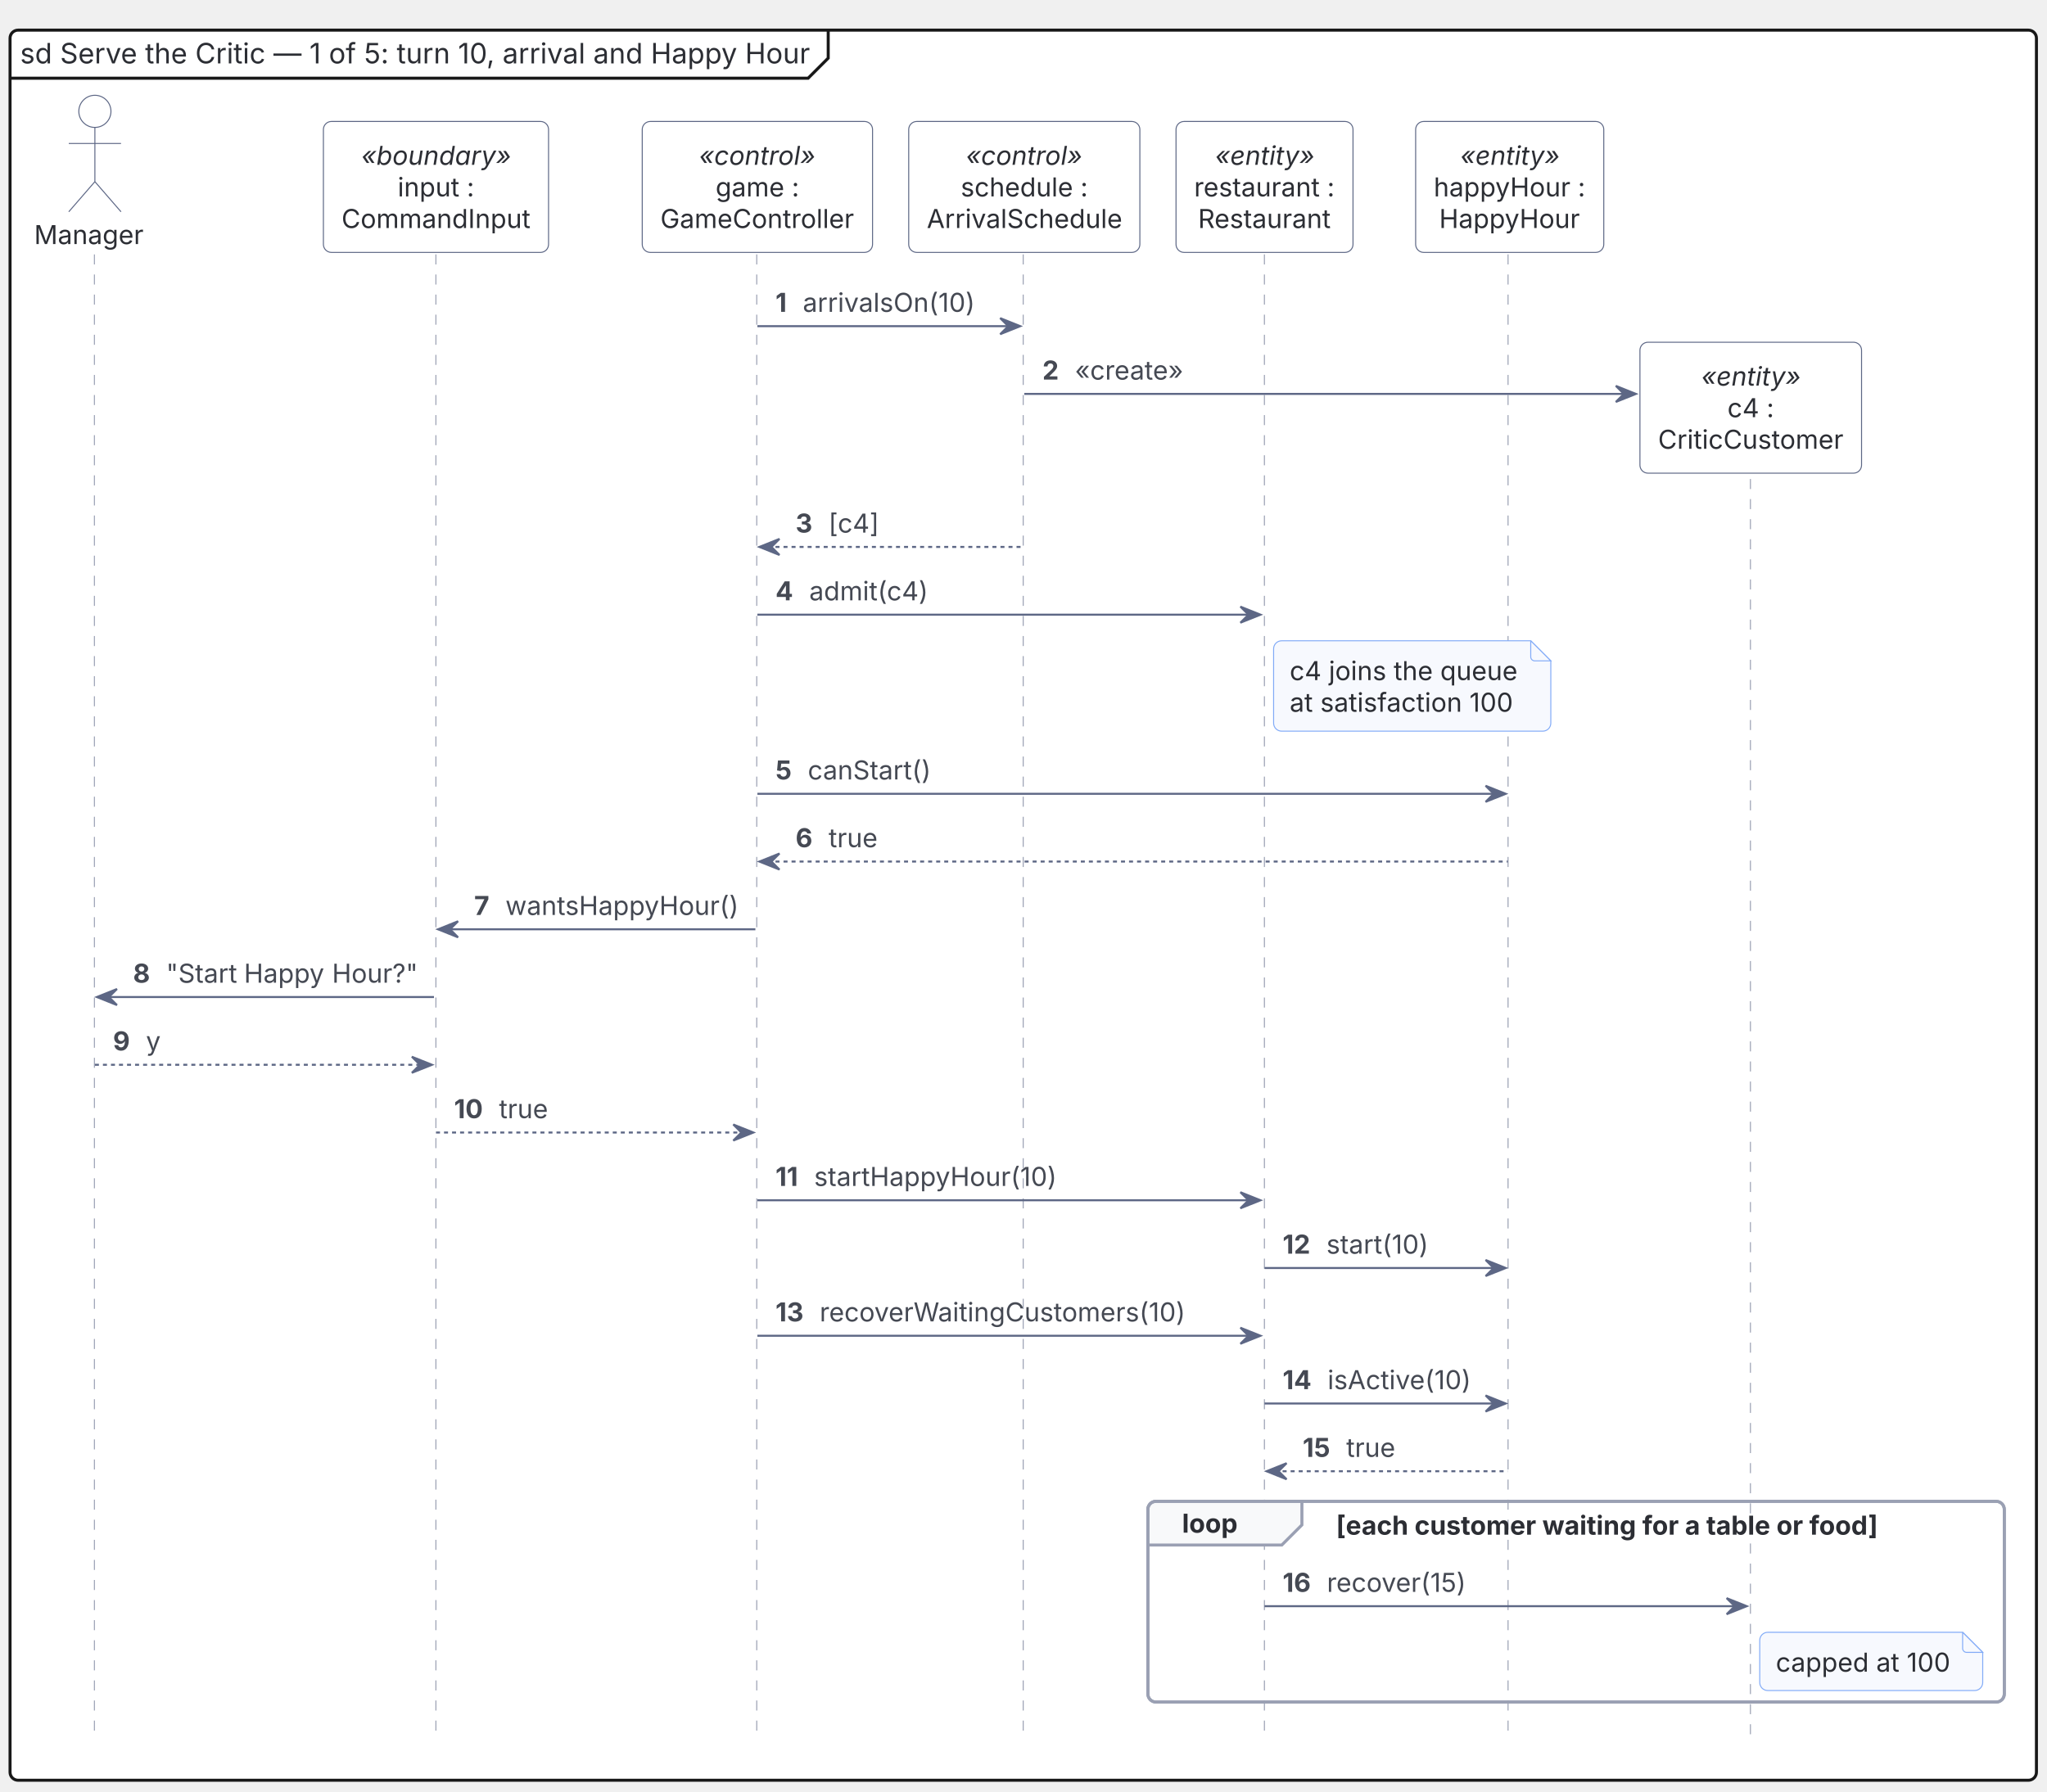
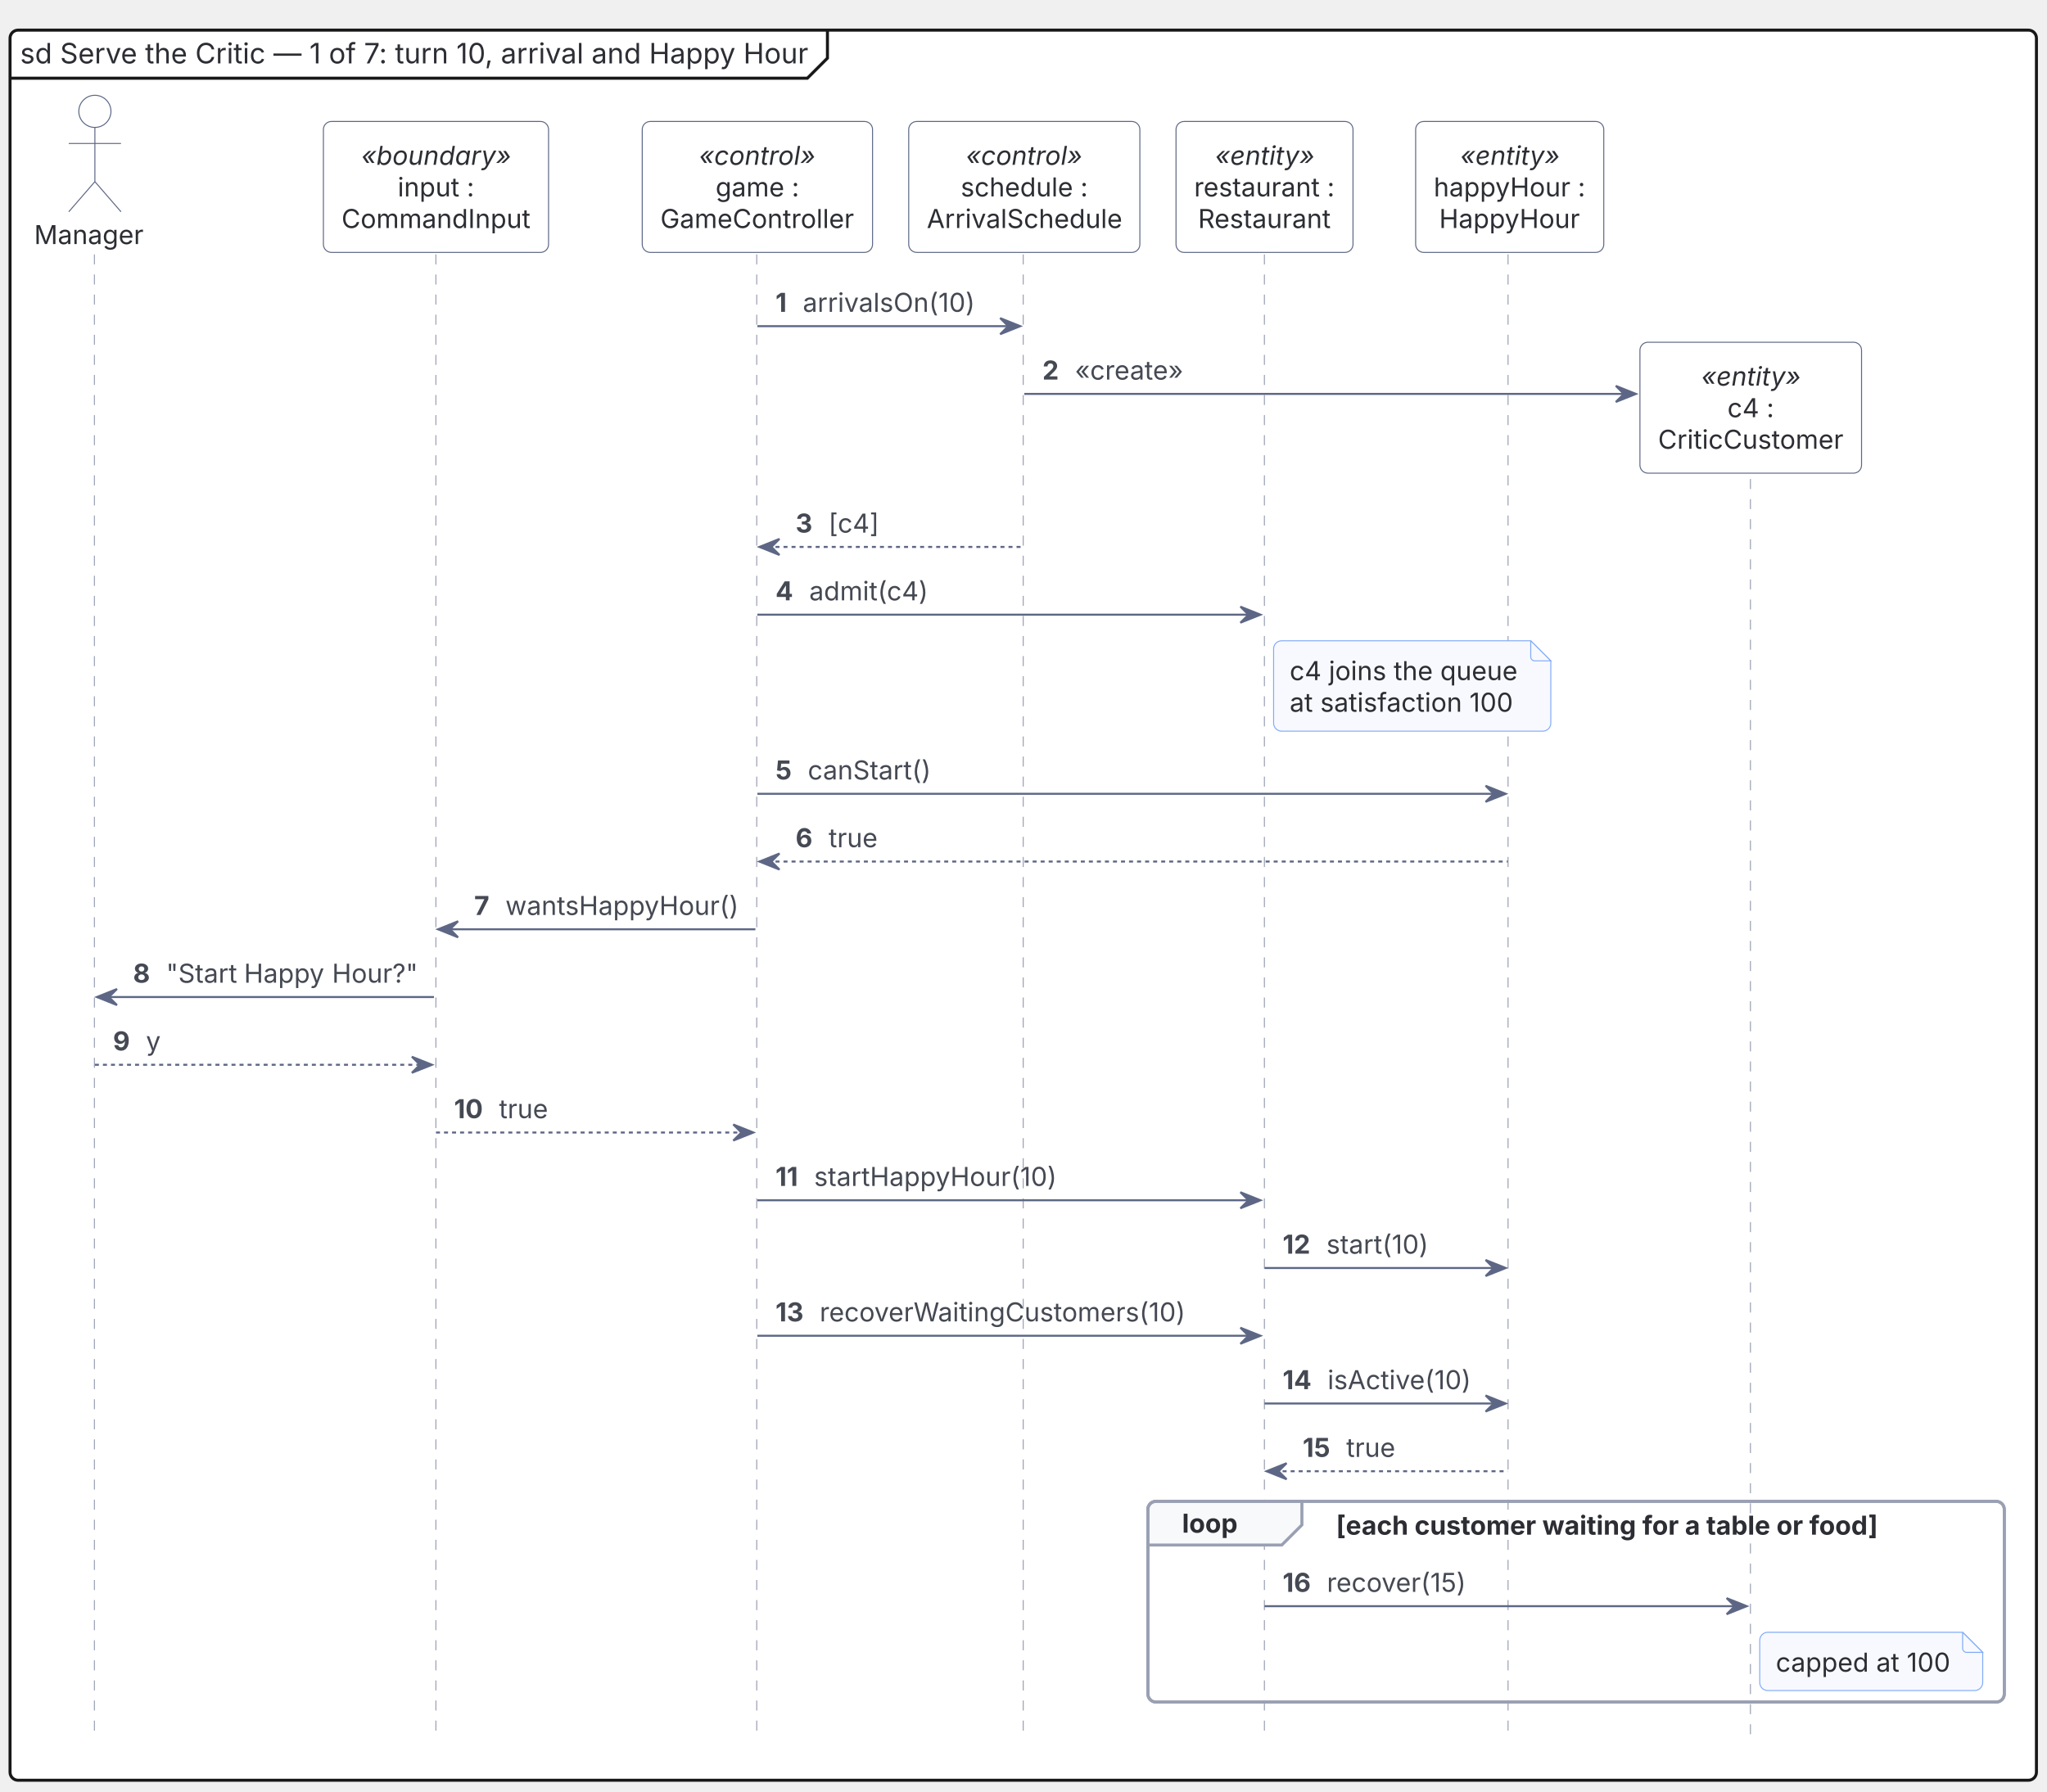
<svg xmlns="http://www.w3.org/2000/svg" contentStyleType="text/css" data-diagram-type="SEQUENCE" height="892px" preserveAspectRatio="none" style="width:1019px;height:892px;background:#FFFFFF;" version="1.1" viewBox="0 0 1019 892" width="1019px" zoomAndPan="magnify">
  <defs />
  <g>
    <rect fill="#FFFFFF" height="871.387" rx="4" ry="4" style="stroke:#181818;stroke-width:1.5;" width="1008.741" x="5" y="15" />
-     <path d="M412.285,15 L412.285,28.939 L402.285,38.94 L5,38.94" fill="none" style="stroke:#181818;stroke-width:1.5;" />
-     <text fill="#2C2E34" font-family="Inter" font-size="14" lengthAdjust="spacing" textLength="393.285" x="10" y="31.562">sd Serve the Critic — 1 of 5: turn 10, arrival and Happy Hour</text>
+     <path d="M411.902,15 L411.902,28.939 L401.902,38.94 L5,38.94" fill="none" style="stroke:#181818;stroke-width:1.5;" />
+     <text fill="#2C2E34" font-family="Inter" font-size="14" lengthAdjust="spacing" textLength="392.902" x="10" y="31.562">sd Serve the Critic — 1 of 7: turn 10, arrival and Happy Hour</text>
    <rect fill="#FFFFFF" height="99.918" rx="4" ry="4" style="stroke:#9AA0B3;stroke-width:1.5;" width="426.316" x="571.425" y="747.529" />
    <g>
      <rect fill="#000000" fill-opacity="0" height="737.778" width="8" x="43.235" y="126.669" />
      <line style="stroke:#9AA0B3;stroke-width:0.5;stroke-dasharray:5,5;" x1="47" x2="47" y1="126.669" y2="864.447" />
    </g>
    <g>
      <rect fill="#000000" fill-opacity="0" height="737.778" width="8" x="213.03" y="126.669" />
      <line style="stroke:#9AA0B3;stroke-width:0.5;stroke-dasharray:5,5;" x1="216.991" x2="216.991" y1="126.669" y2="864.447" />
    </g>
    <g>
      <rect fill="#000000" fill-opacity="0" height="737.778" width="8" x="373.032" y="126.669" />
      <line style="stroke:#9AA0B3;stroke-width:0.5;stroke-dasharray:5,5;" x1="376.707" x2="376.707" y1="126.669" y2="864.447" />
    </g>
    <g>
      <rect fill="#000000" fill-opacity="0" height="737.778" width="8" x="505.891" y="126.669" />
      <line style="stroke:#9AA0B3;stroke-width:0.5;stroke-dasharray:5,5;" x1="509.357" x2="509.357" y1="126.669" y2="864.447" />
    </g>
    <g>
      <rect fill="#000000" fill-opacity="0" height="737.778" width="8" x="625.477" y="126.669" />
      <line style="stroke:#9AA0B3;stroke-width:0.5;stroke-dasharray:5,5;" x1="629.425" x2="629.425" y1="126.669" y2="864.447" />
    </g>
    <g>
      <rect fill="#000000" fill-opacity="0" height="737.778" width="8" x="747.538" y="126.669" />
      <line style="stroke:#9AA0B3;stroke-width:0.5;stroke-dasharray:5,5;" x1="750.713" x2="750.713" y1="126.669" y2="864.447" />
    </g>
    <g>
      <rect fill="#000000" fill-opacity="0" height="645.955" width="8" x="867.524" y="218.493" />
      <line style="stroke:#9AA0B3;stroke-width:0.5;stroke-dasharray:5,5;" x1="871.364" x2="871.364" y1="218.493" y2="864.447" />
    </g>
    <g class="participant participant-head" data-participant="Manager">
      <text fill="#2C2E34" font-family="Inter" font-size="13" lengthAdjust="spacing" textLength="54.469" x="17" y="121.533">Manager</text>
      <ellipse cx="47.235" cy="55.44" fill="#FFFFFF" rx="8" ry="8" style="stroke:#5D6785;stroke-width:0.5;" />
      <path d="M47.235,63.44 L47.235,90.439 M34.235,71.439 L60.235,71.439 M47.235,90.439 L34.235,105.439 M47.235,90.439 L60.235,105.439" fill="none" style="stroke:#5D6785;stroke-width:0.5;" />
    </g>
    <g class="participant participant-head" data-participant="IN">
      <rect fill="#FFFFFF" height="65.189" rx="4" ry="4" style="stroke:#5D6785;stroke-width:0.5;" width="112.079" x="160.991" y="60.48" />
      <text fill="#2C2E34" font-family="Inter" font-size="13" font-style="italic" lengthAdjust="spacing" textLength="74.452" x="179.805" y="82.074">«boundary»</text>
      <text fill="#2C2E34" font-family="Inter" font-size="13" lengthAdjust="spacing" textLength="38.13" x="197.965" y="97.804">input :</text>
      <text fill="#2C2E34" font-family="Inter" font-size="13" lengthAdjust="spacing" textLength="94.079" x="169.991" y="113.533">CommandInput</text>
    </g>
    <g class="participant participant-head" data-participant="GC">
      <rect fill="#FFFFFF" height="65.189" rx="4" ry="4" style="stroke:#5D6785;stroke-width:0.5;" width="114.649" x="319.707" y="60.48" />
      <text fill="#2C2E34" font-family="Inter" font-size="13" font-style="italic" lengthAdjust="spacing" textLength="58.189" x="347.938" y="82.074">«control»</text>
      <text fill="#2C2E34" font-family="Inter" font-size="13" lengthAdjust="spacing" textLength="41.641" x="356.212" y="97.804">game :</text>
      <text fill="#2C2E34" font-family="Inter" font-size="13" lengthAdjust="spacing" textLength="96.649" x="328.707" y="113.533">GameController</text>
    </g>
    <g class="participant participant-head" data-participant="AS">
      <rect fill="#FFFFFF" height="65.189" rx="4" ry="4" style="stroke:#5D6785;stroke-width:0.5;" width="115.068" x="452.357" y="60.48" />
      <text fill="#2C2E34" font-family="Inter" font-size="13" font-style="italic" lengthAdjust="spacing" textLength="58.189" x="480.796" y="82.074">«control»</text>
      <text fill="#2C2E34" font-family="Inter" font-size="13" lengthAdjust="spacing" textLength="63.331" x="478.226" y="97.804">schedule :</text>
      <text fill="#2C2E34" font-family="Inter" font-size="13" lengthAdjust="spacing" textLength="97.068" x="461.357" y="113.533">ArrivalSchedule</text>
    </g>
    <g class="participant participant-head" data-participant="R">
      <rect fill="#FFFFFF" height="65.189" rx="4" ry="4" style="stroke:#5D6785;stroke-width:0.5;" width="88.103" x="585.425" y="60.48" />
      <text fill="#2C2E34" font-family="Inter" font-size="13" font-style="italic" lengthAdjust="spacing" textLength="49.315" x="604.819" y="82.074">«entity»</text>
      <text fill="#2C2E34" font-family="Inter" font-size="13" lengthAdjust="spacing" textLength="70.103" x="594.425" y="97.804">restaurant :</text>
      <text fill="#2C2E34" font-family="Inter" font-size="13" lengthAdjust="spacing" textLength="66.174" x="596.39" y="113.533">Restaurant</text>
    </g>
    <g class="participant participant-head" data-participant="HH">
      <rect fill="#FFFFFF" height="65.189" rx="4" ry="4" style="stroke:#5D6785;stroke-width:0.5;" width="93.651" x="704.713" y="60.48" />
      <text fill="#2C2E34" font-family="Inter" font-size="13" font-style="italic" lengthAdjust="spacing" textLength="49.315" x="726.881" y="82.074">«entity»</text>
      <text fill="#2C2E34" font-family="Inter" font-size="13" lengthAdjust="spacing" textLength="75.651" x="713.713" y="97.804">happyHour :</text>
      <text fill="#2C2E34" font-family="Inter" font-size="13" lengthAdjust="spacing" textLength="70.224" x="716.426" y="113.533">HappyHour</text>
    </g>
    <g class="message" data-participant-1="GC" data-participant-2="AS">
      <polygon fill="#5D6785" points="497.891,158.398,507.891,162.398,497.891,166.398,501.891,162.398" style="stroke:#5D6785;stroke-width:1;" />
      <line style="stroke:#5D6785;stroke-width:1;" x1="377.032" x2="503.891" y1="162.398" y2="162.398" />
      <text fill="#454953" font-family="Inter" font-size="13" font-weight="bold" lengthAdjust="spacing" textLength="5.605" x="386.032" y="155.263">1</text>
      <text fill="#454953" font-family="Inter" font-size="13" lengthAdjust="spacing" textLength="85.446" x="399.637" y="155.263">arrivalsOn(10)</text>
    </g>
    <g class="message" data-participant-1="AS" data-participant-2="C">
      <polygon fill="#5D6785" points="804.364,192.128,814.364,196.128,804.364,200.128,808.364,196.128" style="stroke:#5D6785;stroke-width:1;" />
      <line style="stroke:#5D6785;stroke-width:1;" x1="509.891" x2="810.364" y1="196.128" y2="196.128" />
      <text fill="#454953" font-family="Inter" font-size="13" font-weight="bold" lengthAdjust="spacing" textLength="8.188" x="518.891" y="188.992">2</text>
      <text fill="#454953" font-family="Inter" font-size="13" lengthAdjust="spacing" textLength="54.177" x="535.079" y="188.992">«create»</text>
    </g>
    <rect fill="#FFFFFF" height="65.189" rx="4" ry="4" style="stroke:#5D6785;stroke-width:0.5;" width="110.32" x="816.364" y="170.398" />
    <text fill="#2C2E34" font-family="Inter" font-size="13" font-style="italic" lengthAdjust="spacing" textLength="49.315" x="846.867" y="191.992">«entity»</text>
    <text fill="#2C2E34" font-family="Inter" font-size="13" lengthAdjust="spacing" textLength="23.226" x="859.911" y="207.722">c4 :</text>
    <text fill="#2C2E34" font-family="Inter" font-size="13" lengthAdjust="spacing" textLength="92.32" x="825.364" y="223.451">CriticCustomer</text>
    <g class="message" data-participant-1="AS" data-participant-2="GC">
      <polygon fill="#5D6785" points="388.032,268.316,378.032,272.316,388.032,276.316,384.032,272.316" style="stroke:#5D6785;stroke-width:1;" />
      <line style="stroke:#5D6785;stroke-width:1;stroke-dasharray:2,2;" x1="382.032" x2="508.891" y1="272.316" y2="272.316" />
      <text fill="#454953" font-family="Inter" font-size="13" font-weight="bold" lengthAdjust="spacing" textLength="8.392" x="396.032" y="265.181">3</text>
      <text fill="#454953" font-family="Inter" font-size="13" lengthAdjust="spacing" textLength="25.308" x="412.424" y="265.181">[c4]</text>
    </g>
    <g class="message" data-participant-1="GC" data-participant-2="R">
      <polygon fill="#5D6785" points="617.477,302.046,627.477,306.046,617.477,310.046,621.477,306.046" style="stroke:#5D6785;stroke-width:1;" />
      <line style="stroke:#5D6785;stroke-width:1;" x1="377.032" x2="623.477" y1="306.046" y2="306.046" />
      <text fill="#454953" font-family="Inter" font-size="13" font-weight="bold" lengthAdjust="spacing" textLength="8.791" x="386.032" y="298.91">4</text>
      <text fill="#454953" font-family="Inter" font-size="13" lengthAdjust="spacing" textLength="59.357" x="402.824" y="298.91">admit(c4)</text>
    </g>
    <path d="M634,323.046 L634,360.046 A4,4 0 0 0 638,364.046 L768,364.046 A4,4 0 0 0 772,360.046 L772,329.046 L762,319.046 L638,319.046 A4,4 0 0 0 634,323.046" fill="#F7F9FE" style="stroke:#82ABF7;stroke-width:0.5;" />
    <path d="M762,319.046 L762,327.046 A2,2 0 0 0 764,329.046 L772,329.046 L762,319.046" fill="#F7F9FE" style="stroke:#82ABF7;stroke-width:0.5;" />
    <text fill="#2C2E34" font-family="Inter" font-size="13" lengthAdjust="spacing" textLength="113.439" x="642" y="338.64">c4 joins the queue</text>
    <text fill="#2C2E34" font-family="Inter" font-size="13" lengthAdjust="spacing" textLength="111.395" x="642" y="354.369">at satisfaction 100</text>
    <g class="message" data-participant-1="GC" data-participant-2="HH">
      <polygon fill="#5D6785" points="739.538,391.234,749.538,395.234,739.538,399.234,743.538,395.234" style="stroke:#5D6785;stroke-width:1;" />
      <line style="stroke:#5D6785;stroke-width:1;" x1="377.032" x2="745.538" y1="395.234" y2="395.234" />
      <text fill="#454953" font-family="Inter" font-size="13" font-weight="bold" lengthAdjust="spacing" textLength="8.087" x="386.032" y="388.099">5</text>
      <text fill="#454953" font-family="Inter" font-size="13" lengthAdjust="spacing" textLength="60.931" x="402.119" y="388.099">canStart()</text>
    </g>
    <g class="message" data-participant-1="HH" data-participant-2="GC">
      <polygon fill="#5D6785" points="388.032,424.964,378.032,428.964,388.032,432.964,384.032,428.964" style="stroke:#5D6785;stroke-width:1;" />
      <line style="stroke:#5D6785;stroke-width:1;stroke-dasharray:2,2;" x1="382.032" x2="750.538" y1="428.964" y2="428.964" />
      <text fill="#454953" font-family="Inter" font-size="13" font-weight="bold" lengthAdjust="spacing" textLength="8.442" x="396.032" y="421.828">6</text>
      <text fill="#454953" font-family="Inter" font-size="13" lengthAdjust="spacing" textLength="24.413" x="412.474" y="421.828">true</text>
    </g>
    <g class="message" data-participant-1="GC" data-participant-2="IN">
      <polygon fill="#5D6785" points="228.03,458.693,218.03,462.693,228.03,466.693,224.03,462.693" style="stroke:#5D6785;stroke-width:1;" />
      <line style="stroke:#5D6785;stroke-width:1;" x1="222.03" x2="376.032" y1="462.693" y2="462.693" />
      <text fill="#454953" font-family="Inter" font-size="13" font-weight="bold" lengthAdjust="spacing" textLength="7.56" x="236.03" y="455.558">7</text>
      <text fill="#454953" font-family="Inter" font-size="13" lengthAdjust="spacing" textLength="116.441" x="251.591" y="455.558">wantsHappyHour()</text>
    </g>
    <g class="message" data-participant-1="IN" data-participant-2="Manager">
      <polygon fill="#5D6785" points="58.235,492.423,48.235,496.423,58.235,500.423,54.235,496.423" style="stroke:#5D6785;stroke-width:1;" />
      <line style="stroke:#5D6785;stroke-width:1;" x1="52.235" x2="216.03" y1="496.423" y2="496.423" />
      <text fill="#454953" font-family="Inter" font-size="13" font-weight="bold" lengthAdjust="spacing" textLength="8.461" x="66.235" y="489.287">8</text>
      <text fill="#454953" font-family="Inter" font-size="13" lengthAdjust="spacing" textLength="35.096" x="82.696" y="489.287">"Start</text>
      <text fill="#454953" font-family="Inter" font-size="13" lengthAdjust="spacing" textLength="3.656" x="117.792" y="489.287"> </text>
      <text fill="#454953" font-family="Inter" font-size="13" lengthAdjust="spacing" textLength="40.187" x="121.448" y="489.287">Happy</text>
      <text fill="#454953" font-family="Inter" font-size="13" lengthAdjust="spacing" textLength="3.656" x="161.636" y="489.287"> </text>
      <text fill="#454953" font-family="Inter" font-size="13" lengthAdjust="spacing" textLength="42.739" x="165.292" y="489.287">Hour?"</text>
    </g>
    <g class="message" data-participant-1="Manager" data-participant-2="IN">
      <polygon fill="#5D6785" points="205.03,526.152,215.03,530.152,205.03,534.152,209.03,530.152" style="stroke:#5D6785;stroke-width:1;" />
      <line style="stroke:#5D6785;stroke-width:1;stroke-dasharray:2,2;" x1="47.235" x2="211.03" y1="530.152" y2="530.152" />
      <text fill="#454953" font-family="Inter" font-size="13" font-weight="bold" lengthAdjust="spacing" textLength="8.442" x="56.235" y="523.017">9</text>
      <text fill="#454953" font-family="Inter" font-size="13" lengthAdjust="spacing" textLength="7.306" x="72.677" y="523.017">y</text>
    </g>
    <g class="message" data-participant-1="IN" data-participant-2="GC">
      <polygon fill="#5D6785" points="365.032,559.882,375.032,563.882,365.032,567.882,369.032,563.882" style="stroke:#5D6785;stroke-width:1;" />
      <line style="stroke:#5D6785;stroke-width:1;stroke-dasharray:2,2;" x1="217.03" x2="371.032" y1="563.882" y2="563.882" />
      <text fill="#454953" font-family="Inter" font-size="13" font-weight="bold" lengthAdjust="spacing" textLength="14.371" x="226.03" y="556.746">10</text>
      <text fill="#454953" font-family="Inter" font-size="13" lengthAdjust="spacing" textLength="24.413" x="248.402" y="556.746">true</text>
    </g>
    <g class="message" data-participant-1="GC" data-participant-2="R">
      <polygon fill="#5D6785" points="617.477,593.611,627.477,597.611,617.477,601.611,621.477,597.611" style="stroke:#5D6785;stroke-width:1;" />
      <line style="stroke:#5D6785;stroke-width:1;" x1="377.032" x2="623.477" y1="597.611" y2="597.611" />
      <text fill="#454953" font-family="Inter" font-size="13" font-weight="bold" lengthAdjust="spacing" textLength="11.21" x="386.032" y="590.476">11</text>
      <text fill="#454953" font-family="Inter" font-size="13" lengthAdjust="spacing" textLength="120.758" x="405.242" y="590.476">startHappyHour(10)</text>
    </g>
    <g class="message" data-participant-1="R" data-participant-2="HH">
      <polygon fill="#5D6785" points="739.538,627.341,749.538,631.341,739.538,635.341,743.538,631.341" style="stroke:#5D6785;stroke-width:1;" />
      <line style="stroke:#5D6785;stroke-width:1;" x1="629.477" x2="745.538" y1="631.341" y2="631.341" />
      <text fill="#454953" font-family="Inter" font-size="13" font-weight="bold" lengthAdjust="spacing" textLength="13.793" x="638.477" y="624.205">12</text>
      <text fill="#454953" font-family="Inter" font-size="13" lengthAdjust="spacing" textLength="50.534" x="660.27" y="624.205">start(10)</text>
    </g>
    <g class="message" data-participant-1="GC" data-participant-2="R">
      <polygon fill="#5D6785" points="617.477,661.07,627.477,665.07,617.477,669.07,621.477,665.07" style="stroke:#5D6785;stroke-width:1;" />
      <line style="stroke:#5D6785;stroke-width:1;" x1="377.032" x2="623.477" y1="665.07" y2="665.07" />
      <text fill="#454953" font-family="Inter" font-size="13" font-weight="bold" lengthAdjust="spacing" textLength="13.997" x="386.032" y="657.935">13</text>
      <text fill="#454953" font-family="Inter" font-size="13" lengthAdjust="spacing" textLength="183.574" x="408.029" y="657.935">recoverWaitingCustomers(10)</text>
    </g>
    <g class="message" data-participant-1="R" data-participant-2="HH">
      <polygon fill="#5D6785" points="739.538,694.8,749.538,698.8,739.538,702.8,743.538,698.8" style="stroke:#5D6785;stroke-width:1;" />
      <line style="stroke:#5D6785;stroke-width:1;" x1="629.477" x2="745.538" y1="698.8" y2="698.8" />
      <text fill="#454953" font-family="Inter" font-size="13" font-weight="bold" lengthAdjust="spacing" textLength="14.396" x="638.477" y="691.664">14</text>
      <text fill="#454953" font-family="Inter" font-size="13" lengthAdjust="spacing" textLength="71.665" x="660.873" y="691.664">isActive(10)</text>
    </g>
    <g class="message" data-participant-1="HH" data-participant-2="R">
      <polygon fill="#5D6785" points="640.477,728.529,630.477,732.529,640.477,736.529,636.477,732.529" style="stroke:#5D6785;stroke-width:1;" />
      <line style="stroke:#5D6785;stroke-width:1;stroke-dasharray:2,2;" x1="634.477" x2="750.538" y1="732.529" y2="732.529" />
      <text fill="#454953" font-family="Inter" font-size="13" font-weight="bold" lengthAdjust="spacing" textLength="13.692" x="648.477" y="725.394">15</text>
      <text fill="#454953" font-family="Inter" font-size="13" lengthAdjust="spacing" textLength="24.413" x="670.169" y="725.394">true</text>
    </g>
    <path d="M575.425,747.529 L648.088,747.529 L648.088,759.259 L638.088,769.259 L571.425,769.259 L571.425,751.529 A4,4 0 0 1 575.425,747.529" fill="#F8F9FA" style="stroke:#9AA0B3;stroke-width:1.5;" />
    <rect fill="none" height="99.918" rx="4" ry="4" style="stroke:#9AA0B3;stroke-width:1.5;" width="426.316" x="571.425" y="747.529" />
    <text fill="#2C2E34" font-family="Inter" font-size="13" font-weight="bold" lengthAdjust="spacing" textLength="27.663" x="588.425" y="763.123">loop</text>
    <text fill="#2C2E34" font-family="Inter" font-size="13" font-weight="bold" lengthAdjust="spacing" textLength="270.093" x="665.088" y="764.123">[each customer waiting for a table or food]</text>
    <g class="message" data-participant-1="R" data-participant-2="C">
      <polygon fill="#5D6785" points="859.524,795.718,869.524,799.718,859.524,803.718,863.524,799.718" style="stroke:#5D6785;stroke-width:1;" />
      <line style="stroke:#5D6785;stroke-width:1;" x1="629.477" x2="865.524" y1="799.718" y2="799.718" />
      <text fill="#454953" font-family="Inter" font-size="13" font-weight="bold" lengthAdjust="spacing" textLength="14.047" x="638.477" y="792.582">16</text>
      <text fill="#454953" font-family="Inter" font-size="13" lengthAdjust="spacing" textLength="69.957" x="660.524" y="792.582">recover(15)</text>
    </g>
    <path d="M876,816.718 L876,837.718 A4,4 0 0 0 880,841.718 L983,841.718 A4,4 0 0 0 987,837.718 L987,822.718 L977,812.718 L880,812.718 A4,4 0 0 0 876,816.718" fill="#F7F9FE" style="stroke:#82ABF7;stroke-width:0.5;" />
    <path d="M977,812.718 L977,820.718 A2,2 0 0 0 979,822.718 L987,822.718 L977,812.718" fill="#F7F9FE" style="stroke:#82ABF7;stroke-width:0.5;" />
    <text fill="#2C2E34" font-family="Inter" font-size="13" lengthAdjust="spacing" textLength="86.741" x="884" y="832.312">capped at 100</text>
  </g>
</svg>
